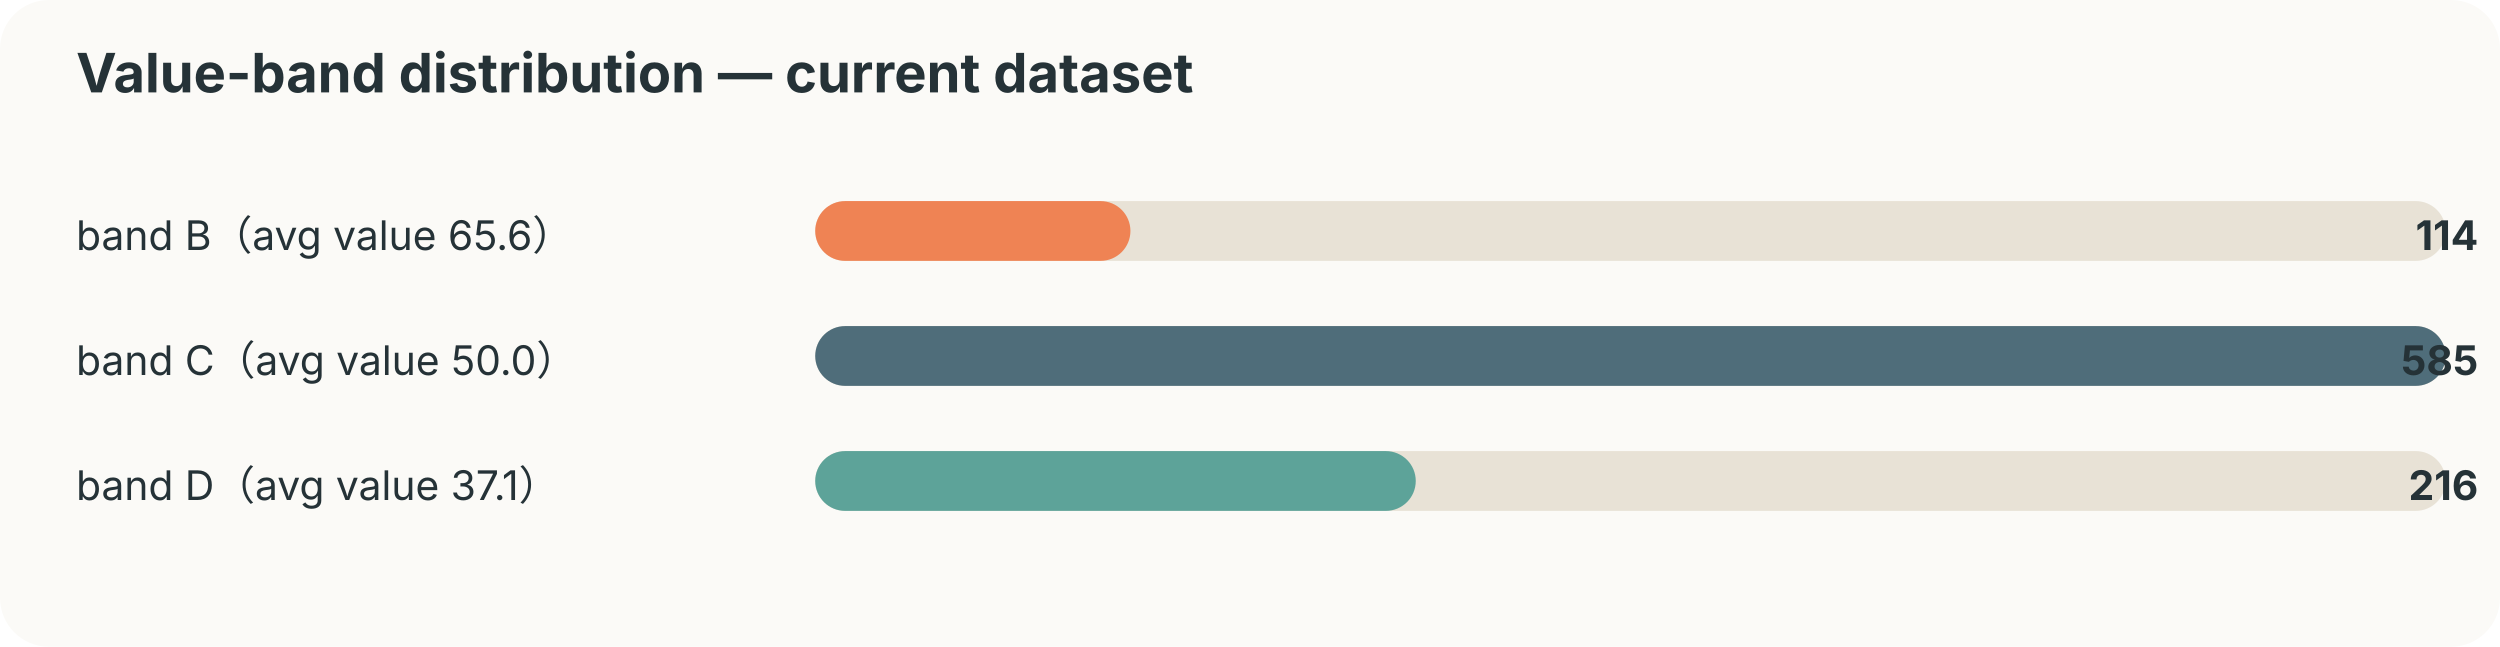
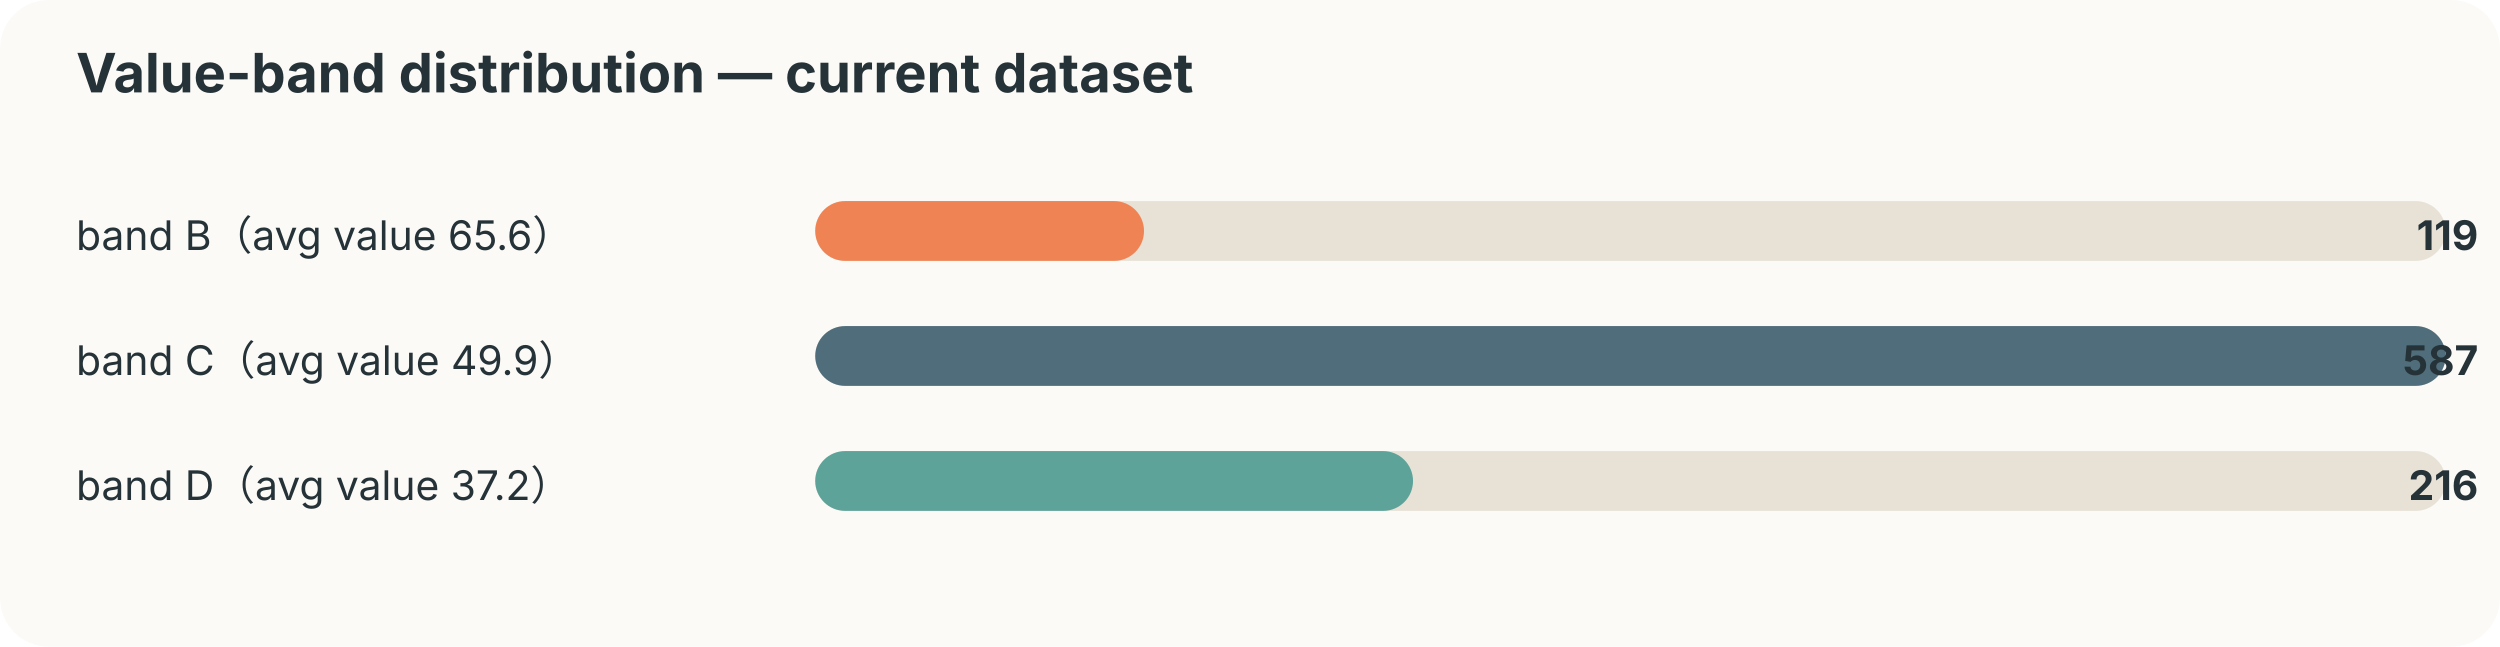
<svg xmlns="http://www.w3.org/2000/svg" width="920" height="238" viewBox="0 0 920 238">
  <style>text{font-family:-apple-system,BlinkMacSystemFont,"Segoe UI",sans-serif;fill:#253237} .muted{fill:#6b7a80;font-size:12px}</style>
  <rect width="100%" height="100%" rx="18" fill="#fbfaf7" />
  <text x="28" y="34" font-size="20" font-weight="700">Value-band distribution — current dataset</text>
  <text x="28" y="92" font-size="15">band B（avg value 65.6）</text>
  <rect x="300" y="74" width="600" height="22" rx="11" fill="#e8e2d6" />
-   <rect x="300" y="74" width="116" height="22" rx="11" fill="#ef8354" />
-   <text x="912" y="92" text-anchor="end" font-size="15" font-weight="700">114</text>
-   <text x="28" y="138" font-size="15">band C（avg value 50.0）</text>
+   <rect x="300" y="74" width="121" height="22" rx="11" fill="#ef8354" />
+   <text x="912" y="92" text-anchor="end" font-size="15" font-weight="700">119</text>
+   <text x="28" y="138" font-size="15">band C（avg value 49.9）</text>
  <rect x="300" y="120" width="600" height="22" rx="11" fill="#e8e2d6" />
  <rect x="300" y="120" width="600" height="22" rx="11" fill="#4f6d7a" />
-   <text x="912" y="138" text-anchor="end" font-size="15" font-weight="700">585</text>
-   <text x="28" y="184" font-size="15">band D（avg value 37.1）</text>
+   <text x="912" y="138" text-anchor="end" font-size="15" font-weight="700">587</text>
+   <text x="28" y="184" font-size="15">band D（avg value 37.2）</text>
  <rect x="300" y="166" width="600" height="22" rx="11" fill="#e8e2d6" />
-   <rect x="300" y="166" width="221" height="22" rx="11" fill="#5da399" />
+   <rect x="300" y="166" width="220" height="22" rx="11" fill="#5da399" />
  <text x="912" y="184" text-anchor="end" font-size="15" font-weight="700">216</text>
</svg>
